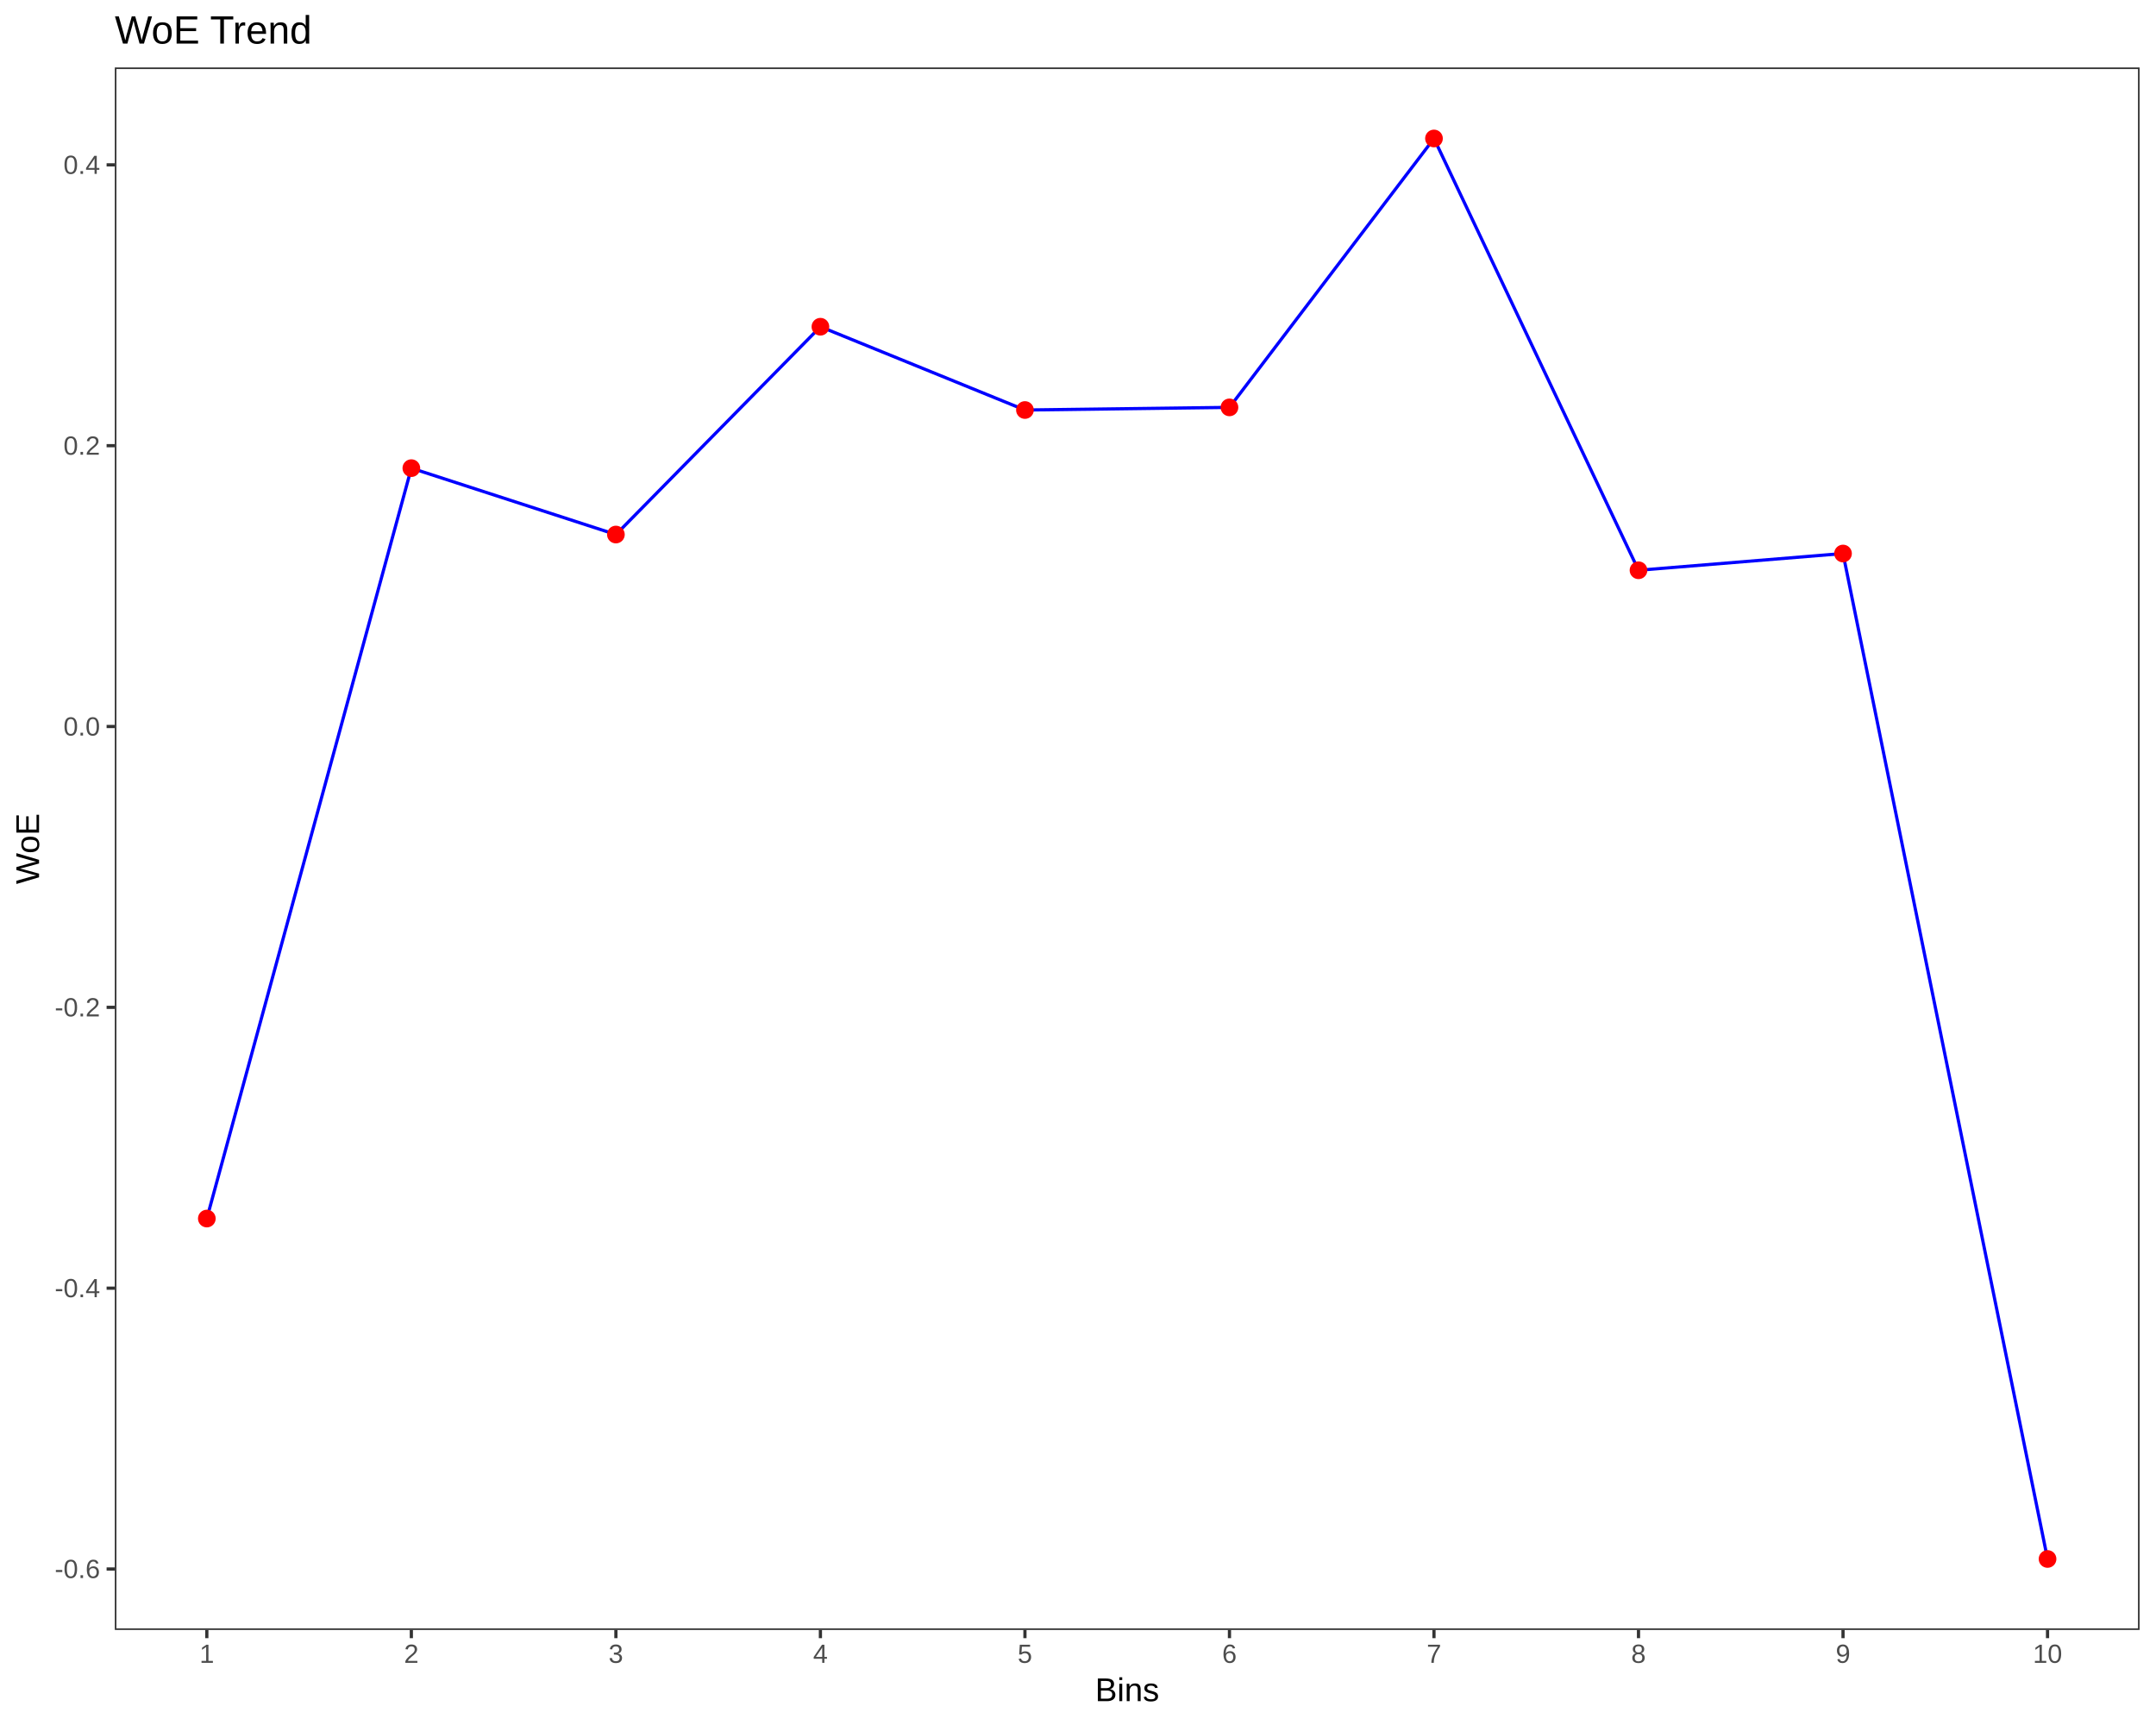
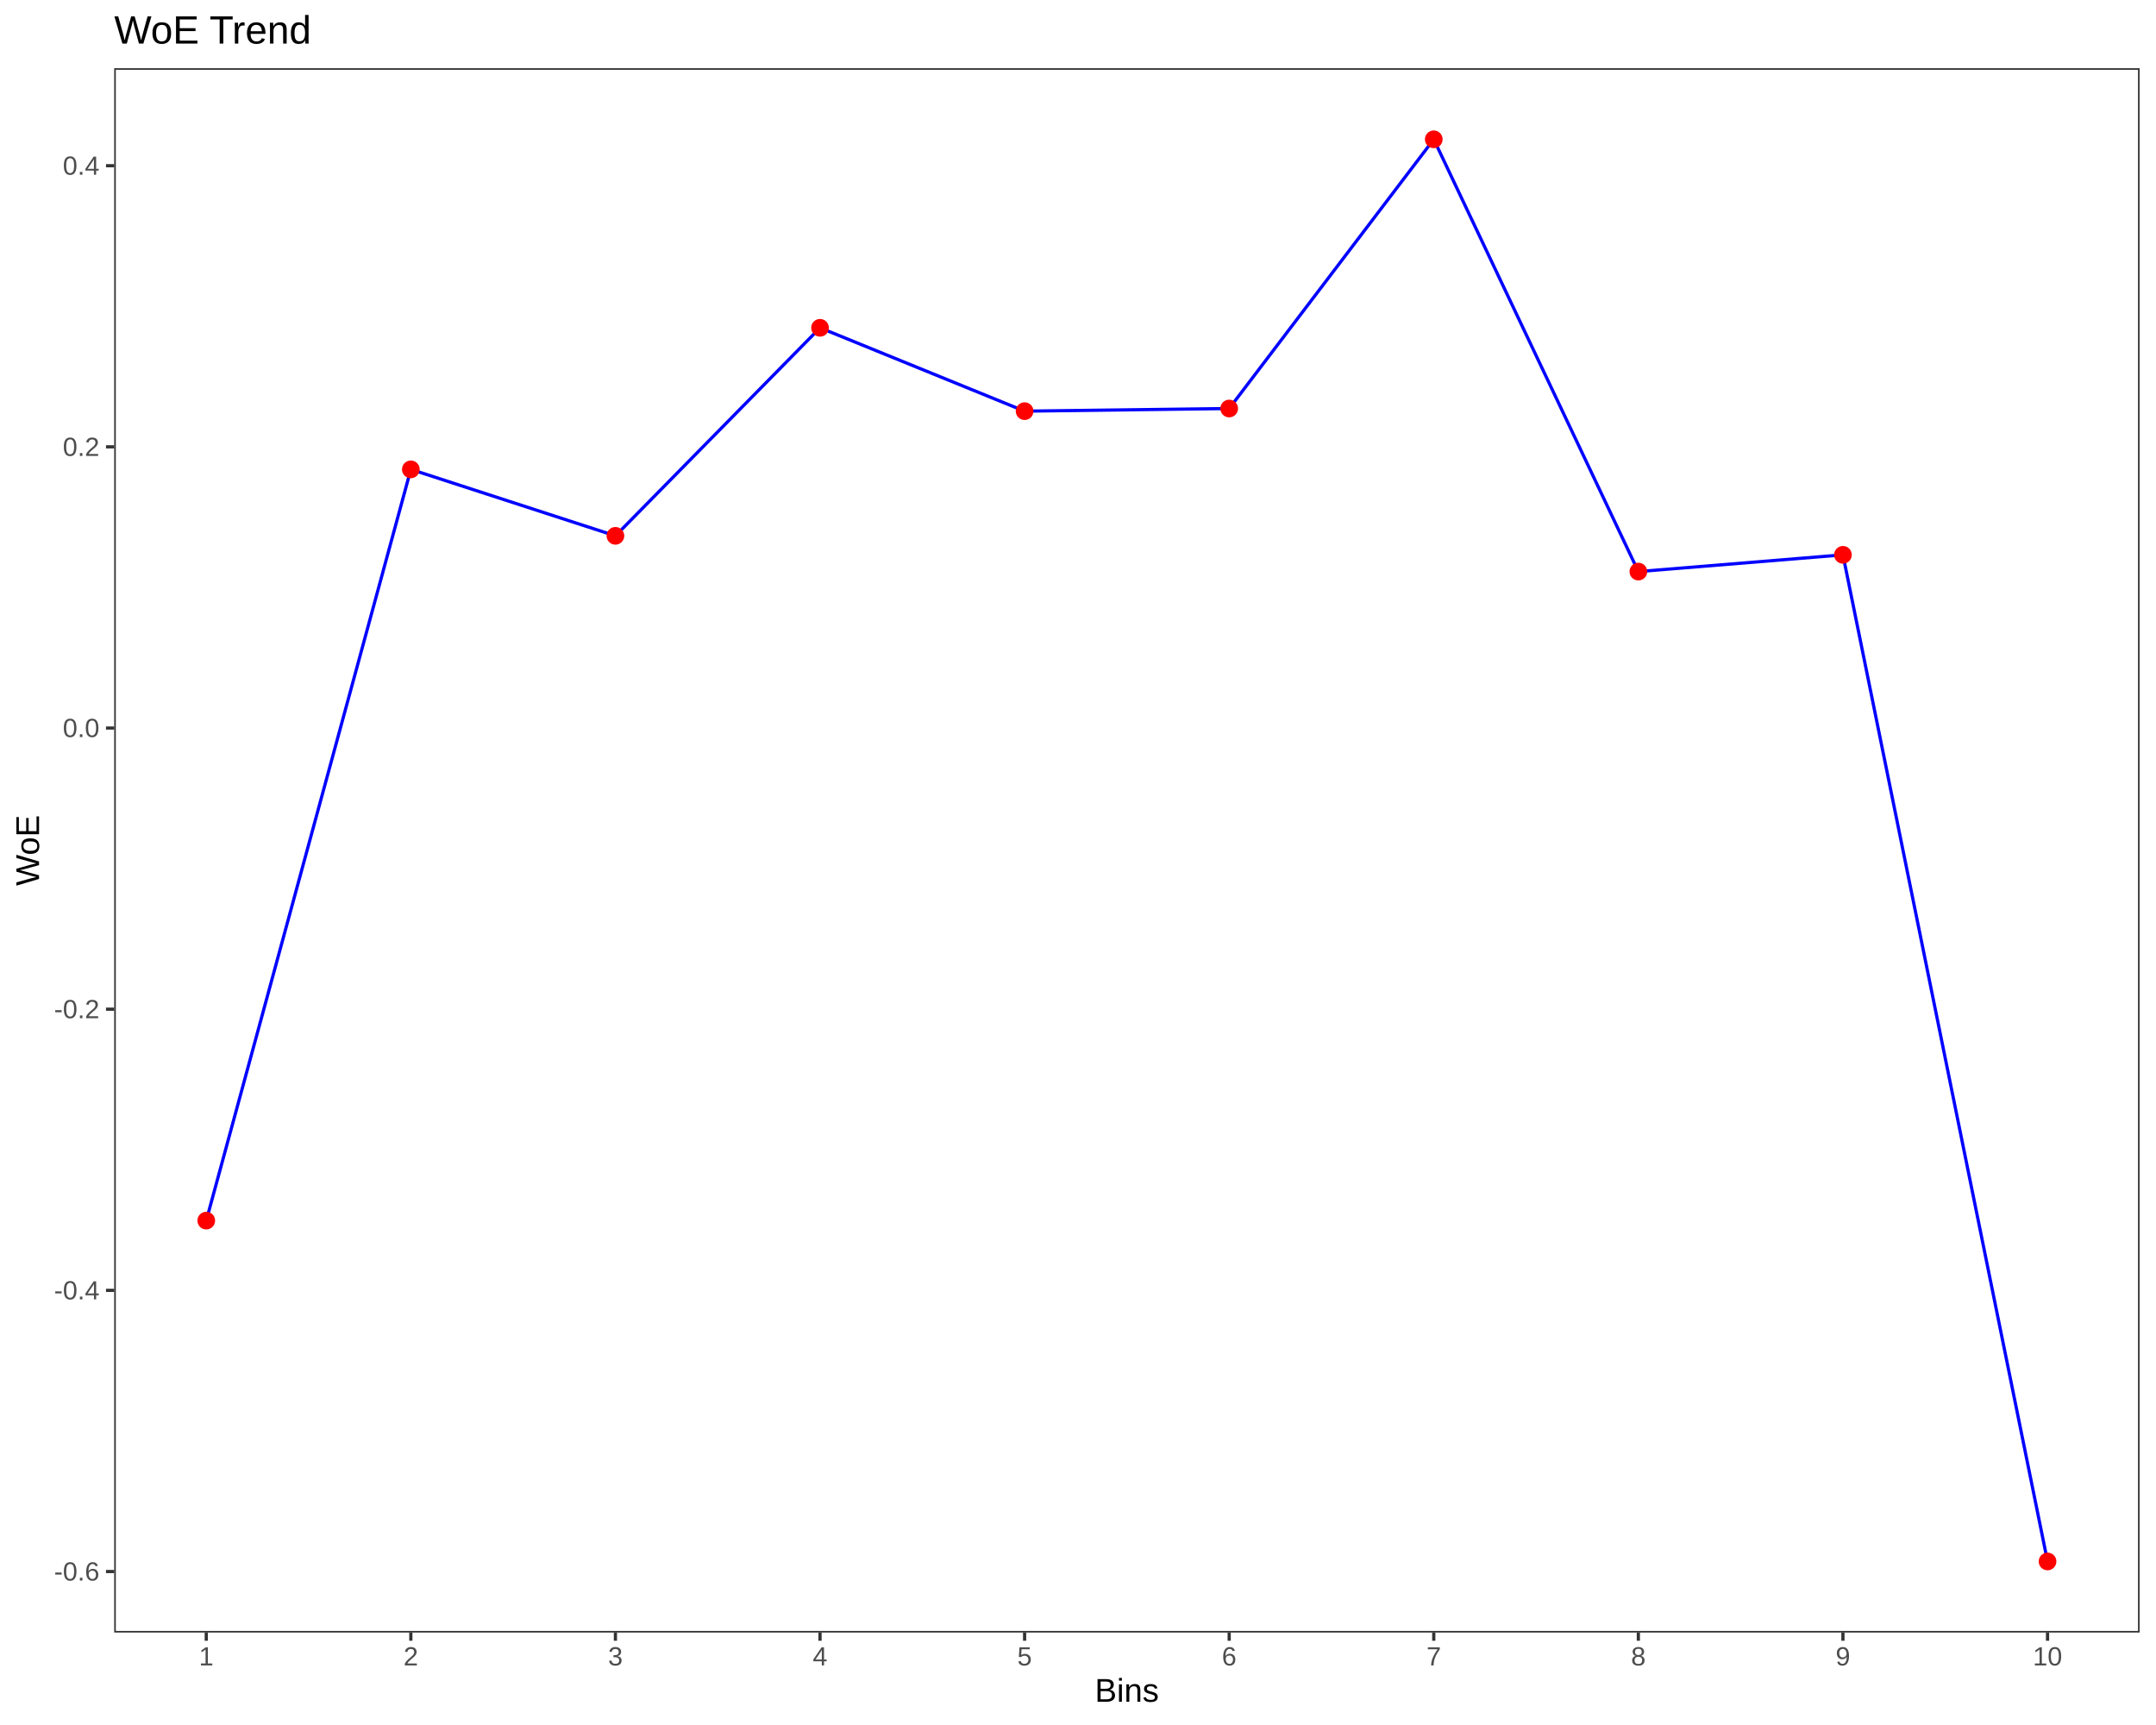
<svg xmlns="http://www.w3.org/2000/svg" viewBox="0 0 720.00 576.00">
  <defs>
    <style type="text/css">
    line, polyline, polygon, path, rect, circle {
      fill: none;
      stroke: #000000;
      stroke-linecap: round;
      stroke-linejoin: round;
      stroke-miterlimit: 10.00;
    }
  </style>
  </defs>
  <rect width="100%" height="100%" style="stroke: none; fill: #FFFFFF;" />
  <rect x="0.00" y="0.00" width="720.00" height="576.00" style="stroke-width: 1.07; stroke: #FFFFFF; fill: #FFFFFF;" />
  <defs>
-     <clipPath id="cpMzguMzR8NzE0LjUyfDU0NC4yN3wyMi41Mg==">
-       <rect x="38.34" y="22.52" width="676.18" height="521.75" />
+     <clipPath id="cpMzguMTR8NzE0LjUyfDU0NS4xM3wyMi43Nw==">
+       <rect x="38.14" y="22.77" width="676.39" height="522.36" />
    </clipPath>
  </defs>
-   <rect x="38.34" y="22.52" width="676.18" height="521.75" style="stroke-width: 1.07; stroke: none; fill: #FFFFFF;" clip-path="url(#cpMzguMzR8NzE0LjUyfDU0NC4yN3wyMi41Mg==)" />
-   <polyline points="69.07,406.89 137.37,156.32 205.68,178.49 273.98,109.10 342.28,136.91 410.58,136.03 478.88,46.24 547.18,190.42 615.48,184.83 683.78,520.56 " style="stroke-width: 1.07; stroke: #0000FF; stroke-linecap: butt;" clip-path="url(#cpMzguMzR8NzE0LjUyfDU0NC4yN3wyMi41Mg==)" />
-   <circle cx="69.07" cy="406.89" r="1.95pt" style="stroke-width: 0.71; stroke: #FF0000; fill: #FF0000;" clip-path="url(#cpMzguMzR8NzE0LjUyfDU0NC4yN3wyMi41Mg==)" />
-   <circle cx="137.37" cy="156.32" r="1.95pt" style="stroke-width: 0.71; stroke: #FF0000; fill: #FF0000;" clip-path="url(#cpMzguMzR8NzE0LjUyfDU0NC4yN3wyMi41Mg==)" />
-   <circle cx="205.68" cy="178.49" r="1.95pt" style="stroke-width: 0.71; stroke: #FF0000; fill: #FF0000;" clip-path="url(#cpMzguMzR8NzE0LjUyfDU0NC4yN3wyMi41Mg==)" />
-   <circle cx="273.98" cy="109.10" r="1.95pt" style="stroke-width: 0.71; stroke: #FF0000; fill: #FF0000;" clip-path="url(#cpMzguMzR8NzE0LjUyfDU0NC4yN3wyMi41Mg==)" />
-   <circle cx="342.28" cy="136.91" r="1.95pt" style="stroke-width: 0.71; stroke: #FF0000; fill: #FF0000;" clip-path="url(#cpMzguMzR8NzE0LjUyfDU0NC4yN3wyMi41Mg==)" />
-   <circle cx="410.58" cy="136.03" r="1.95pt" style="stroke-width: 0.71; stroke: #FF0000; fill: #FF0000;" clip-path="url(#cpMzguMzR8NzE0LjUyfDU0NC4yN3wyMi41Mg==)" />
-   <circle cx="478.88" cy="46.24" r="1.95pt" style="stroke-width: 0.71; stroke: #FF0000; fill: #FF0000;" clip-path="url(#cpMzguMzR8NzE0LjUyfDU0NC4yN3wyMi41Mg==)" />
-   <circle cx="547.18" cy="190.42" r="1.95pt" style="stroke-width: 0.71; stroke: #FF0000; fill: #FF0000;" clip-path="url(#cpMzguMzR8NzE0LjUyfDU0NC4yN3wyMi41Mg==)" />
-   <circle cx="615.48" cy="184.83" r="1.95pt" style="stroke-width: 0.71; stroke: #FF0000; fill: #FF0000;" clip-path="url(#cpMzguMzR8NzE0LjUyfDU0NC4yN3wyMi41Mg==)" />
-   <circle cx="683.78" cy="520.56" r="1.95pt" style="stroke-width: 0.71; stroke: #FF0000; fill: #FF0000;" clip-path="url(#cpMzguMzR8NzE0LjUyfDU0NC4yN3wyMi41Mg==)" />
-   <rect x="38.34" y="22.52" width="676.18" height="521.75" style="stroke-width: 1.07; stroke: #333333;" clip-path="url(#cpMzguMzR8NzE0LjUyfDU0NC4yN3wyMi41Mg==)" />
+   <rect x="38.14" y="22.77" width="676.39" height="522.36" style="stroke-width: 1.07; stroke: none; fill: #FFFFFF;" clip-path="url(#cpMzguMTR8NzE0LjUyfDU0NS4xM3wyMi43Nw==)" />
+   <polyline points="68.88,407.58 137.20,156.73 205.52,178.92 273.85,109.46 342.17,137.29 410.49,136.41 478.81,46.52 547.13,190.86 615.45,185.27 683.78,521.39 " style="stroke-width: 1.07; stroke: #0000FF; stroke-linecap: butt;" clip-path="url(#cpMzguMTR8NzE0LjUyfDU0NS4xM3wyMi43Nw==)" />
+   <circle cx="68.88" cy="407.58" r="1.95pt" style="stroke-width: 0.71; stroke: #FF0000; fill: #FF0000;" clip-path="url(#cpMzguMTR8NzE0LjUyfDU0NS4xM3wyMi43Nw==)" />
+   <circle cx="137.20" cy="156.73" r="1.95pt" style="stroke-width: 0.71; stroke: #FF0000; fill: #FF0000;" clip-path="url(#cpMzguMTR8NzE0LjUyfDU0NS4xM3wyMi43Nw==)" />
+   <circle cx="205.52" cy="178.92" r="1.95pt" style="stroke-width: 0.71; stroke: #FF0000; fill: #FF0000;" clip-path="url(#cpMzguMTR8NzE0LjUyfDU0NS4xM3wyMi43Nw==)" />
+   <circle cx="273.85" cy="109.46" r="1.95pt" style="stroke-width: 0.71; stroke: #FF0000; fill: #FF0000;" clip-path="url(#cpMzguMTR8NzE0LjUyfDU0NS4xM3wyMi43Nw==)" />
+   <circle cx="342.17" cy="137.29" r="1.95pt" style="stroke-width: 0.71; stroke: #FF0000; fill: #FF0000;" clip-path="url(#cpMzguMTR8NzE0LjUyfDU0NS4xM3wyMi43Nw==)" />
+   <circle cx="410.49" cy="136.41" r="1.95pt" style="stroke-width: 0.71; stroke: #FF0000; fill: #FF0000;" clip-path="url(#cpMzguMTR8NzE0LjUyfDU0NS4xM3wyMi43Nw==)" />
+   <circle cx="478.81" cy="46.52" r="1.95pt" style="stroke-width: 0.71; stroke: #FF0000; fill: #FF0000;" clip-path="url(#cpMzguMTR8NzE0LjUyfDU0NS4xM3wyMi43Nw==)" />
+   <circle cx="547.13" cy="190.86" r="1.95pt" style="stroke-width: 0.71; stroke: #FF0000; fill: #FF0000;" clip-path="url(#cpMzguMTR8NzE0LjUyfDU0NS4xM3wyMi43Nw==)" />
+   <circle cx="615.45" cy="185.27" r="1.95pt" style="stroke-width: 0.71; stroke: #FF0000; fill: #FF0000;" clip-path="url(#cpMzguMTR8NzE0LjUyfDU0NS4xM3wyMi43Nw==)" />
+   <circle cx="683.78" cy="521.39" r="1.95pt" style="stroke-width: 0.71; stroke: #FF0000; fill: #FF0000;" clip-path="url(#cpMzguMTR8NzE0LjUyfDU0NS4xM3wyMi43Nw==)" />
+   <rect x="38.14" y="22.77" width="676.39" height="522.36" style="stroke-width: 1.07; stroke: #333333;" clip-path="url(#cpMzguMTR8NzE0LjUyfDU0NS4xM3wyMi43Nw==)" />
  <defs>
    <clipPath id="cpMC4wMHw3MjAuMDB8NTc2LjAwfDAuMDA=">
      <rect x="0.00" y="0.00" width="720.00" height="576.00" />
    </clipPath>
  </defs>
  <g clip-path="url(#cpMC4wMHw3MjAuMDB8NTc2LjAwfDAuMDA=)">
-     <text x="18.27" y="526.93" style="font-size: 8.80px; fill: #4D4D4D; font-family: Liberation Sans;" textLength="15.14px" lengthAdjust="spacingAndGlyphs">-0.6</text>
+     <text x="18.06" y="527.77" style="font-size: 8.80px; fill: #4D4D4D; font-family: Liberation Sans;" textLength="15.14px" lengthAdjust="spacingAndGlyphs">-0.6</text>
  </g>
  <g clip-path="url(#cpMC4wMHw3MjAuMDB8NTc2LjAwfDAuMDA=)">
-     <text x="18.27" y="433.16" style="font-size: 8.80px; fill: #4D4D4D; font-family: Liberation Sans;" textLength="15.14px" lengthAdjust="spacingAndGlyphs">-0.4</text>
+     <text x="18.06" y="433.89" style="font-size: 8.80px; fill: #4D4D4D; font-family: Liberation Sans;" textLength="15.14px" lengthAdjust="spacingAndGlyphs">-0.4</text>
  </g>
  <g clip-path="url(#cpMC4wMHw3MjAuMDB8NTc2LjAwfDAuMDA=)">
-     <text x="18.27" y="339.39" style="font-size: 8.80px; fill: #4D4D4D; font-family: Liberation Sans;" textLength="15.14px" lengthAdjust="spacingAndGlyphs">-0.2</text>
+     <text x="18.06" y="340.00" style="font-size: 8.80px; fill: #4D4D4D; font-family: Liberation Sans;" textLength="15.14px" lengthAdjust="spacingAndGlyphs">-0.2</text>
  </g>
  <g clip-path="url(#cpMC4wMHw3MjAuMDB8NTc2LjAwfDAuMDA=)">
-     <text x="21.19" y="245.61" style="font-size: 8.80px; fill: #4D4D4D; font-family: Liberation Sans;" textLength="12.22px" lengthAdjust="spacingAndGlyphs">0.0</text>
+     <text x="20.98" y="246.12" style="font-size: 8.80px; fill: #4D4D4D; font-family: Liberation Sans;" textLength="12.22px" lengthAdjust="spacingAndGlyphs">0.0</text>
  </g>
  <g clip-path="url(#cpMC4wMHw3MjAuMDB8NTc2LjAwfDAuMDA=)">
-     <text x="21.19" y="151.84" style="font-size: 8.80px; fill: #4D4D4D; font-family: Liberation Sans;" textLength="12.22px" lengthAdjust="spacingAndGlyphs">0.2</text>
+     <text x="20.98" y="152.24" style="font-size: 8.80px; fill: #4D4D4D; font-family: Liberation Sans;" textLength="12.22px" lengthAdjust="spacingAndGlyphs">0.2</text>
  </g>
  <g clip-path="url(#cpMC4wMHw3MjAuMDB8NTc2LjAwfDAuMDA=)">
-     <text x="21.19" y="58.07" style="font-size: 8.80px; fill: #4D4D4D; font-family: Liberation Sans;" textLength="12.22px" lengthAdjust="spacingAndGlyphs">0.4</text>
+     <text x="20.98" y="58.35" style="font-size: 8.80px; fill: #4D4D4D; font-family: Liberation Sans;" textLength="12.22px" lengthAdjust="spacingAndGlyphs">0.4</text>
  </g>
-   <polyline points="35.60,523.91 38.34,523.91 " style="stroke-width: 1.07; stroke: #333333; stroke-linecap: butt;" clip-path="url(#cpMC4wMHw3MjAuMDB8NTc2LjAwfDAuMDA=)" />
-   <polyline points="35.60,430.14 38.34,430.14 " style="stroke-width: 1.07; stroke: #333333; stroke-linecap: butt;" clip-path="url(#cpMC4wMHw3MjAuMDB8NTc2LjAwfDAuMDA=)" />
-   <polyline points="35.60,336.36 38.34,336.36 " style="stroke-width: 1.07; stroke: #333333; stroke-linecap: butt;" clip-path="url(#cpMC4wMHw3MjAuMDB8NTc2LjAwfDAuMDA=)" />
-   <polyline points="35.60,242.59 38.34,242.59 " style="stroke-width: 1.07; stroke: #333333; stroke-linecap: butt;" clip-path="url(#cpMC4wMHw3MjAuMDB8NTc2LjAwfDAuMDA=)" />
-   <polyline points="35.60,148.82 38.34,148.82 " style="stroke-width: 1.07; stroke: #333333; stroke-linecap: butt;" clip-path="url(#cpMC4wMHw3MjAuMDB8NTc2LjAwfDAuMDA=)" />
-   <polyline points="35.60,55.04 38.34,55.04 " style="stroke-width: 1.07; stroke: #333333; stroke-linecap: butt;" clip-path="url(#cpMC4wMHw3MjAuMDB8NTc2LjAwfDAuMDA=)" />
-   <polyline points="69.07,547.01 69.07,544.27 " style="stroke-width: 1.07; stroke: #333333; stroke-linecap: butt;" clip-path="url(#cpMC4wMHw3MjAuMDB8NTc2LjAwfDAuMDA=)" />
-   <polyline points="137.37,547.01 137.37,544.27 " style="stroke-width: 1.07; stroke: #333333; stroke-linecap: butt;" clip-path="url(#cpMC4wMHw3MjAuMDB8NTc2LjAwfDAuMDA=)" />
-   <polyline points="205.68,547.01 205.68,544.27 " style="stroke-width: 1.07; stroke: #333333; stroke-linecap: butt;" clip-path="url(#cpMC4wMHw3MjAuMDB8NTc2LjAwfDAuMDA=)" />
-   <polyline points="273.98,547.01 273.98,544.27 " style="stroke-width: 1.07; stroke: #333333; stroke-linecap: butt;" clip-path="url(#cpMC4wMHw3MjAuMDB8NTc2LjAwfDAuMDA=)" />
-   <polyline points="342.28,547.01 342.28,544.27 " style="stroke-width: 1.07; stroke: #333333; stroke-linecap: butt;" clip-path="url(#cpMC4wMHw3MjAuMDB8NTc2LjAwfDAuMDA=)" />
-   <polyline points="410.58,547.01 410.58,544.27 " style="stroke-width: 1.07; stroke: #333333; stroke-linecap: butt;" clip-path="url(#cpMC4wMHw3MjAuMDB8NTc2LjAwfDAuMDA=)" />
-   <polyline points="478.88,547.01 478.88,544.27 " style="stroke-width: 1.07; stroke: #333333; stroke-linecap: butt;" clip-path="url(#cpMC4wMHw3MjAuMDB8NTc2LjAwfDAuMDA=)" />
-   <polyline points="547.18,547.01 547.18,544.27 " style="stroke-width: 1.07; stroke: #333333; stroke-linecap: butt;" clip-path="url(#cpMC4wMHw3MjAuMDB8NTc2LjAwfDAuMDA=)" />
-   <polyline points="615.48,547.01 615.48,544.27 " style="stroke-width: 1.07; stroke: #333333; stroke-linecap: butt;" clip-path="url(#cpMC4wMHw3MjAuMDB8NTc2LjAwfDAuMDA=)" />
-   <polyline points="683.78,547.01 683.78,544.27 " style="stroke-width: 1.07; stroke: #333333; stroke-linecap: butt;" clip-path="url(#cpMC4wMHw3MjAuMDB8NTc2LjAwfDAuMDA=)" />
+   <polyline points="35.40,524.75 38.14,524.75 " style="stroke-width: 1.07; stroke: #333333; stroke-linecap: butt;" clip-path="url(#cpMC4wMHw3MjAuMDB8NTc2LjAwfDAuMDA=)" />
+   <polyline points="35.40,430.86 38.14,430.86 " style="stroke-width: 1.07; stroke: #333333; stroke-linecap: butt;" clip-path="url(#cpMC4wMHw3MjAuMDB8NTc2LjAwfDAuMDA=)" />
+   <polyline points="35.40,336.98 38.14,336.98 " style="stroke-width: 1.07; stroke: #333333; stroke-linecap: butt;" clip-path="url(#cpMC4wMHw3MjAuMDB8NTc2LjAwfDAuMDA=)" />
+   <polyline points="35.40,243.10 38.14,243.10 " style="stroke-width: 1.07; stroke: #333333; stroke-linecap: butt;" clip-path="url(#cpMC4wMHw3MjAuMDB8NTc2LjAwfDAuMDA=)" />
+   <polyline points="35.40,149.21 38.14,149.21 " style="stroke-width: 1.07; stroke: #333333; stroke-linecap: butt;" clip-path="url(#cpMC4wMHw3MjAuMDB8NTc2LjAwfDAuMDA=)" />
+   <polyline points="35.40,55.33 38.14,55.33 " style="stroke-width: 1.07; stroke: #333333; stroke-linecap: butt;" clip-path="url(#cpMC4wMHw3MjAuMDB8NTc2LjAwfDAuMDA=)" />
+   <polyline points="68.88,547.87 68.88,545.13 " style="stroke-width: 1.07; stroke: #333333; stroke-linecap: butt;" clip-path="url(#cpMC4wMHw3MjAuMDB8NTc2LjAwfDAuMDA=)" />
+   <polyline points="137.20,547.87 137.20,545.13 " style="stroke-width: 1.07; stroke: #333333; stroke-linecap: butt;" clip-path="url(#cpMC4wMHw3MjAuMDB8NTc2LjAwfDAuMDA=)" />
+   <polyline points="205.52,547.87 205.52,545.13 " style="stroke-width: 1.07; stroke: #333333; stroke-linecap: butt;" clip-path="url(#cpMC4wMHw3MjAuMDB8NTc2LjAwfDAuMDA=)" />
+   <polyline points="273.85,547.87 273.85,545.13 " style="stroke-width: 1.07; stroke: #333333; stroke-linecap: butt;" clip-path="url(#cpMC4wMHw3MjAuMDB8NTc2LjAwfDAuMDA=)" />
+   <polyline points="342.17,547.87 342.17,545.13 " style="stroke-width: 1.07; stroke: #333333; stroke-linecap: butt;" clip-path="url(#cpMC4wMHw3MjAuMDB8NTc2LjAwfDAuMDA=)" />
+   <polyline points="410.49,547.87 410.49,545.13 " style="stroke-width: 1.07; stroke: #333333; stroke-linecap: butt;" clip-path="url(#cpMC4wMHw3MjAuMDB8NTc2LjAwfDAuMDA=)" />
+   <polyline points="478.81,547.87 478.81,545.13 " style="stroke-width: 1.07; stroke: #333333; stroke-linecap: butt;" clip-path="url(#cpMC4wMHw3MjAuMDB8NTc2LjAwfDAuMDA=)" />
+   <polyline points="547.13,547.87 547.13,545.13 " style="stroke-width: 1.07; stroke: #333333; stroke-linecap: butt;" clip-path="url(#cpMC4wMHw3MjAuMDB8NTc2LjAwfDAuMDA=)" />
+   <polyline points="615.45,547.87 615.45,545.13 " style="stroke-width: 1.07; stroke: #333333; stroke-linecap: butt;" clip-path="url(#cpMC4wMHw3MjAuMDB8NTc2LjAwfDAuMDA=)" />
+   <polyline points="683.78,547.87 683.78,545.13 " style="stroke-width: 1.07; stroke: #333333; stroke-linecap: butt;" clip-path="url(#cpMC4wMHw3MjAuMDB8NTc2LjAwfDAuMDA=)" />
  <g clip-path="url(#cpMC4wMHw3MjAuMDB8NTc2LjAwfDAuMDA=)">
-     <text x="66.63" y="555.25" style="font-size: 8.80px; fill: #4D4D4D; font-family: Liberation Sans;" textLength="4.89px" lengthAdjust="spacingAndGlyphs">1</text>
+     <text x="66.43" y="556.11" style="font-size: 8.80px; fill: #4D4D4D; font-family: Liberation Sans;" textLength="4.89px" lengthAdjust="spacingAndGlyphs">1</text>
  </g>
  <g clip-path="url(#cpMC4wMHw3MjAuMDB8NTc2LjAwfDAuMDA=)">
-     <text x="134.93" y="555.25" style="font-size: 8.80px; fill: #4D4D4D; font-family: Liberation Sans;" textLength="4.89px" lengthAdjust="spacingAndGlyphs">2</text>
+     <text x="134.76" y="556.11" style="font-size: 8.80px; fill: #4D4D4D; font-family: Liberation Sans;" textLength="4.89px" lengthAdjust="spacingAndGlyphs">2</text>
  </g>
  <g clip-path="url(#cpMC4wMHw3MjAuMDB8NTc2LjAwfDAuMDA=)">
-     <text x="203.23" y="555.25" style="font-size: 8.80px; fill: #4D4D4D; font-family: Liberation Sans;" textLength="4.89px" lengthAdjust="spacingAndGlyphs">3</text>
+     <text x="203.08" y="556.11" style="font-size: 8.80px; fill: #4D4D4D; font-family: Liberation Sans;" textLength="4.89px" lengthAdjust="spacingAndGlyphs">3</text>
  </g>
  <g clip-path="url(#cpMC4wMHw3MjAuMDB8NTc2LjAwfDAuMDA=)">
-     <text x="271.53" y="555.25" style="font-size: 8.80px; fill: #4D4D4D; font-family: Liberation Sans;" textLength="4.89px" lengthAdjust="spacingAndGlyphs">4</text>
+     <text x="271.40" y="556.11" style="font-size: 8.80px; fill: #4D4D4D; font-family: Liberation Sans;" textLength="4.89px" lengthAdjust="spacingAndGlyphs">4</text>
  </g>
  <g clip-path="url(#cpMC4wMHw3MjAuMDB8NTc2LjAwfDAuMDA=)">
-     <text x="339.83" y="555.25" style="font-size: 8.80px; fill: #4D4D4D; font-family: Liberation Sans;" textLength="4.89px" lengthAdjust="spacingAndGlyphs">5</text>
+     <text x="339.72" y="556.11" style="font-size: 8.80px; fill: #4D4D4D; font-family: Liberation Sans;" textLength="4.89px" lengthAdjust="spacingAndGlyphs">5</text>
  </g>
  <g clip-path="url(#cpMC4wMHw3MjAuMDB8NTc2LjAwfDAuMDA=)">
-     <text x="408.13" y="555.25" style="font-size: 8.80px; fill: #4D4D4D; font-family: Liberation Sans;" textLength="4.89px" lengthAdjust="spacingAndGlyphs">6</text>
+     <text x="408.04" y="556.11" style="font-size: 8.80px; fill: #4D4D4D; font-family: Liberation Sans;" textLength="4.89px" lengthAdjust="spacingAndGlyphs">6</text>
  </g>
  <g clip-path="url(#cpMC4wMHw3MjAuMDB8NTc2LjAwfDAuMDA=)">
-     <text x="476.44" y="555.25" style="font-size: 8.80px; fill: #4D4D4D; font-family: Liberation Sans;" textLength="4.89px" lengthAdjust="spacingAndGlyphs">7</text>
+     <text x="476.37" y="556.11" style="font-size: 8.80px; fill: #4D4D4D; font-family: Liberation Sans;" textLength="4.89px" lengthAdjust="spacingAndGlyphs">7</text>
  </g>
  <g clip-path="url(#cpMC4wMHw3MjAuMDB8NTc2LjAwfDAuMDA=)">
-     <text x="544.74" y="555.25" style="font-size: 8.80px; fill: #4D4D4D; font-family: Liberation Sans;" textLength="4.89px" lengthAdjust="spacingAndGlyphs">8</text>
+     <text x="544.69" y="556.11" style="font-size: 8.80px; fill: #4D4D4D; font-family: Liberation Sans;" textLength="4.89px" lengthAdjust="spacingAndGlyphs">8</text>
  </g>
  <g clip-path="url(#cpMC4wMHw3MjAuMDB8NTc2LjAwfDAuMDA=)">
-     <text x="613.04" y="555.25" style="font-size: 8.80px; fill: #4D4D4D; font-family: Liberation Sans;" textLength="4.89px" lengthAdjust="spacingAndGlyphs">9</text>
+     <text x="613.01" y="556.11" style="font-size: 8.80px; fill: #4D4D4D; font-family: Liberation Sans;" textLength="4.89px" lengthAdjust="spacingAndGlyphs">9</text>
  </g>
  <g clip-path="url(#cpMC4wMHw3MjAuMDB8NTc2LjAwfDAuMDA=)">
-     <text x="678.89" y="555.25" style="font-size: 8.80px; fill: #4D4D4D; font-family: Liberation Sans;" textLength="9.78px" lengthAdjust="spacingAndGlyphs">10</text>
+     <text x="678.89" y="556.11" style="font-size: 8.80px; fill: #4D4D4D; font-family: Liberation Sans;" textLength="9.78px" lengthAdjust="spacingAndGlyphs">10</text>
  </g>
  <g clip-path="url(#cpMC4wMHw3MjAuMDB8NTc2LjAwfDAuMDA=)">
-     <text x="365.73" y="568.04" style="font-size: 11.00px; font-family: Liberation Sans;" textLength="21.41px" lengthAdjust="spacingAndGlyphs">Bins</text>
+     <text x="365.62" y="568.24" style="font-size: 11.00px; font-family: Liberation Sans;" textLength="21.41px" lengthAdjust="spacingAndGlyphs">Bins</text>
  </g>
  <g clip-path="url(#cpMC4wMHw3MjAuMDB8NTc2LjAwfDAuMDA=)">
-     <text transform="translate(13.04,295.22) rotate(-90)" style="font-size: 11.00px; font-family: Liberation Sans;" textLength="23.64px" lengthAdjust="spacingAndGlyphs">WoE</text>
+     <text transform="translate(13.04,295.77) rotate(-90)" style="font-size: 11.00px; font-family: Liberation Sans;" textLength="23.64px" lengthAdjust="spacingAndGlyphs">WoE</text>
  </g>
  <g clip-path="url(#cpMC4wMHw3MjAuMDB8NTc2LjAwfDAuMDA=)">
-     <text x="38.34" y="14.56" style="font-size: 13.20px; font-family: Liberation Sans;" textLength="65.72px" lengthAdjust="spacingAndGlyphs">WoE Trend</text>
+     <text x="38.14" y="14.56" style="font-size: 13.20px; font-family: Liberation Sans;" textLength="65.72px" lengthAdjust="spacingAndGlyphs">WoE Trend</text>
  </g>
</svg>
